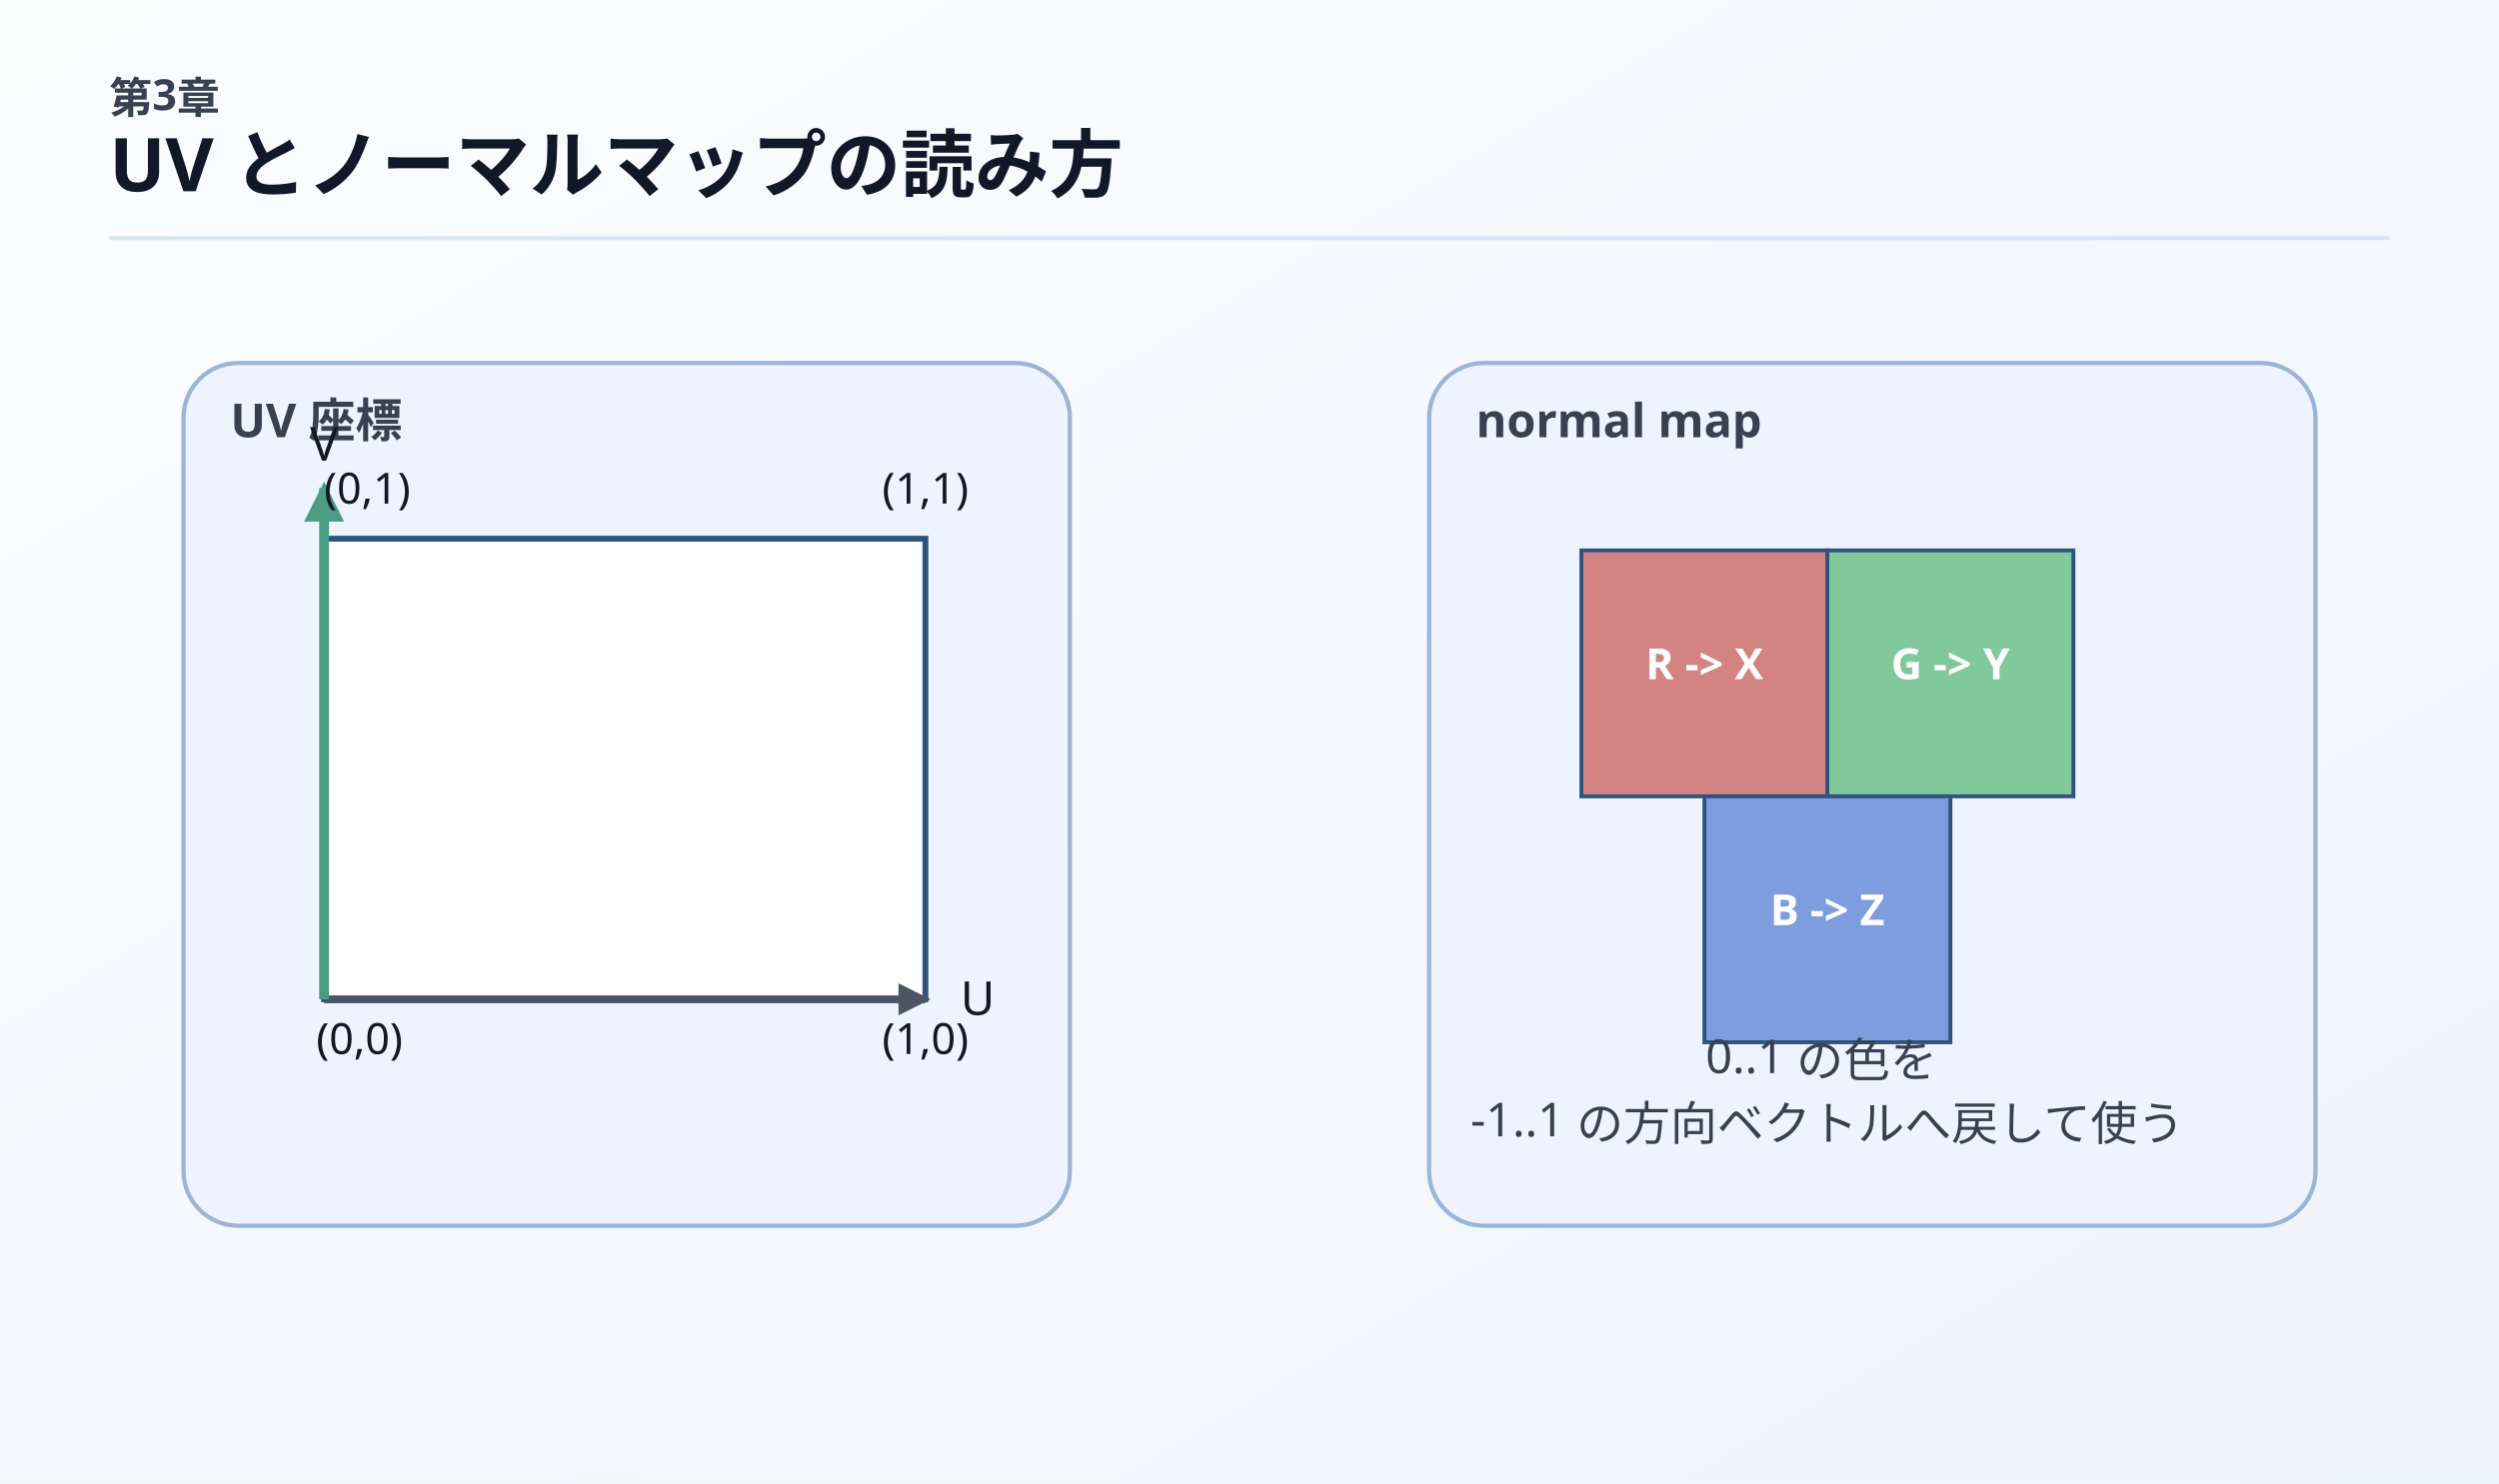
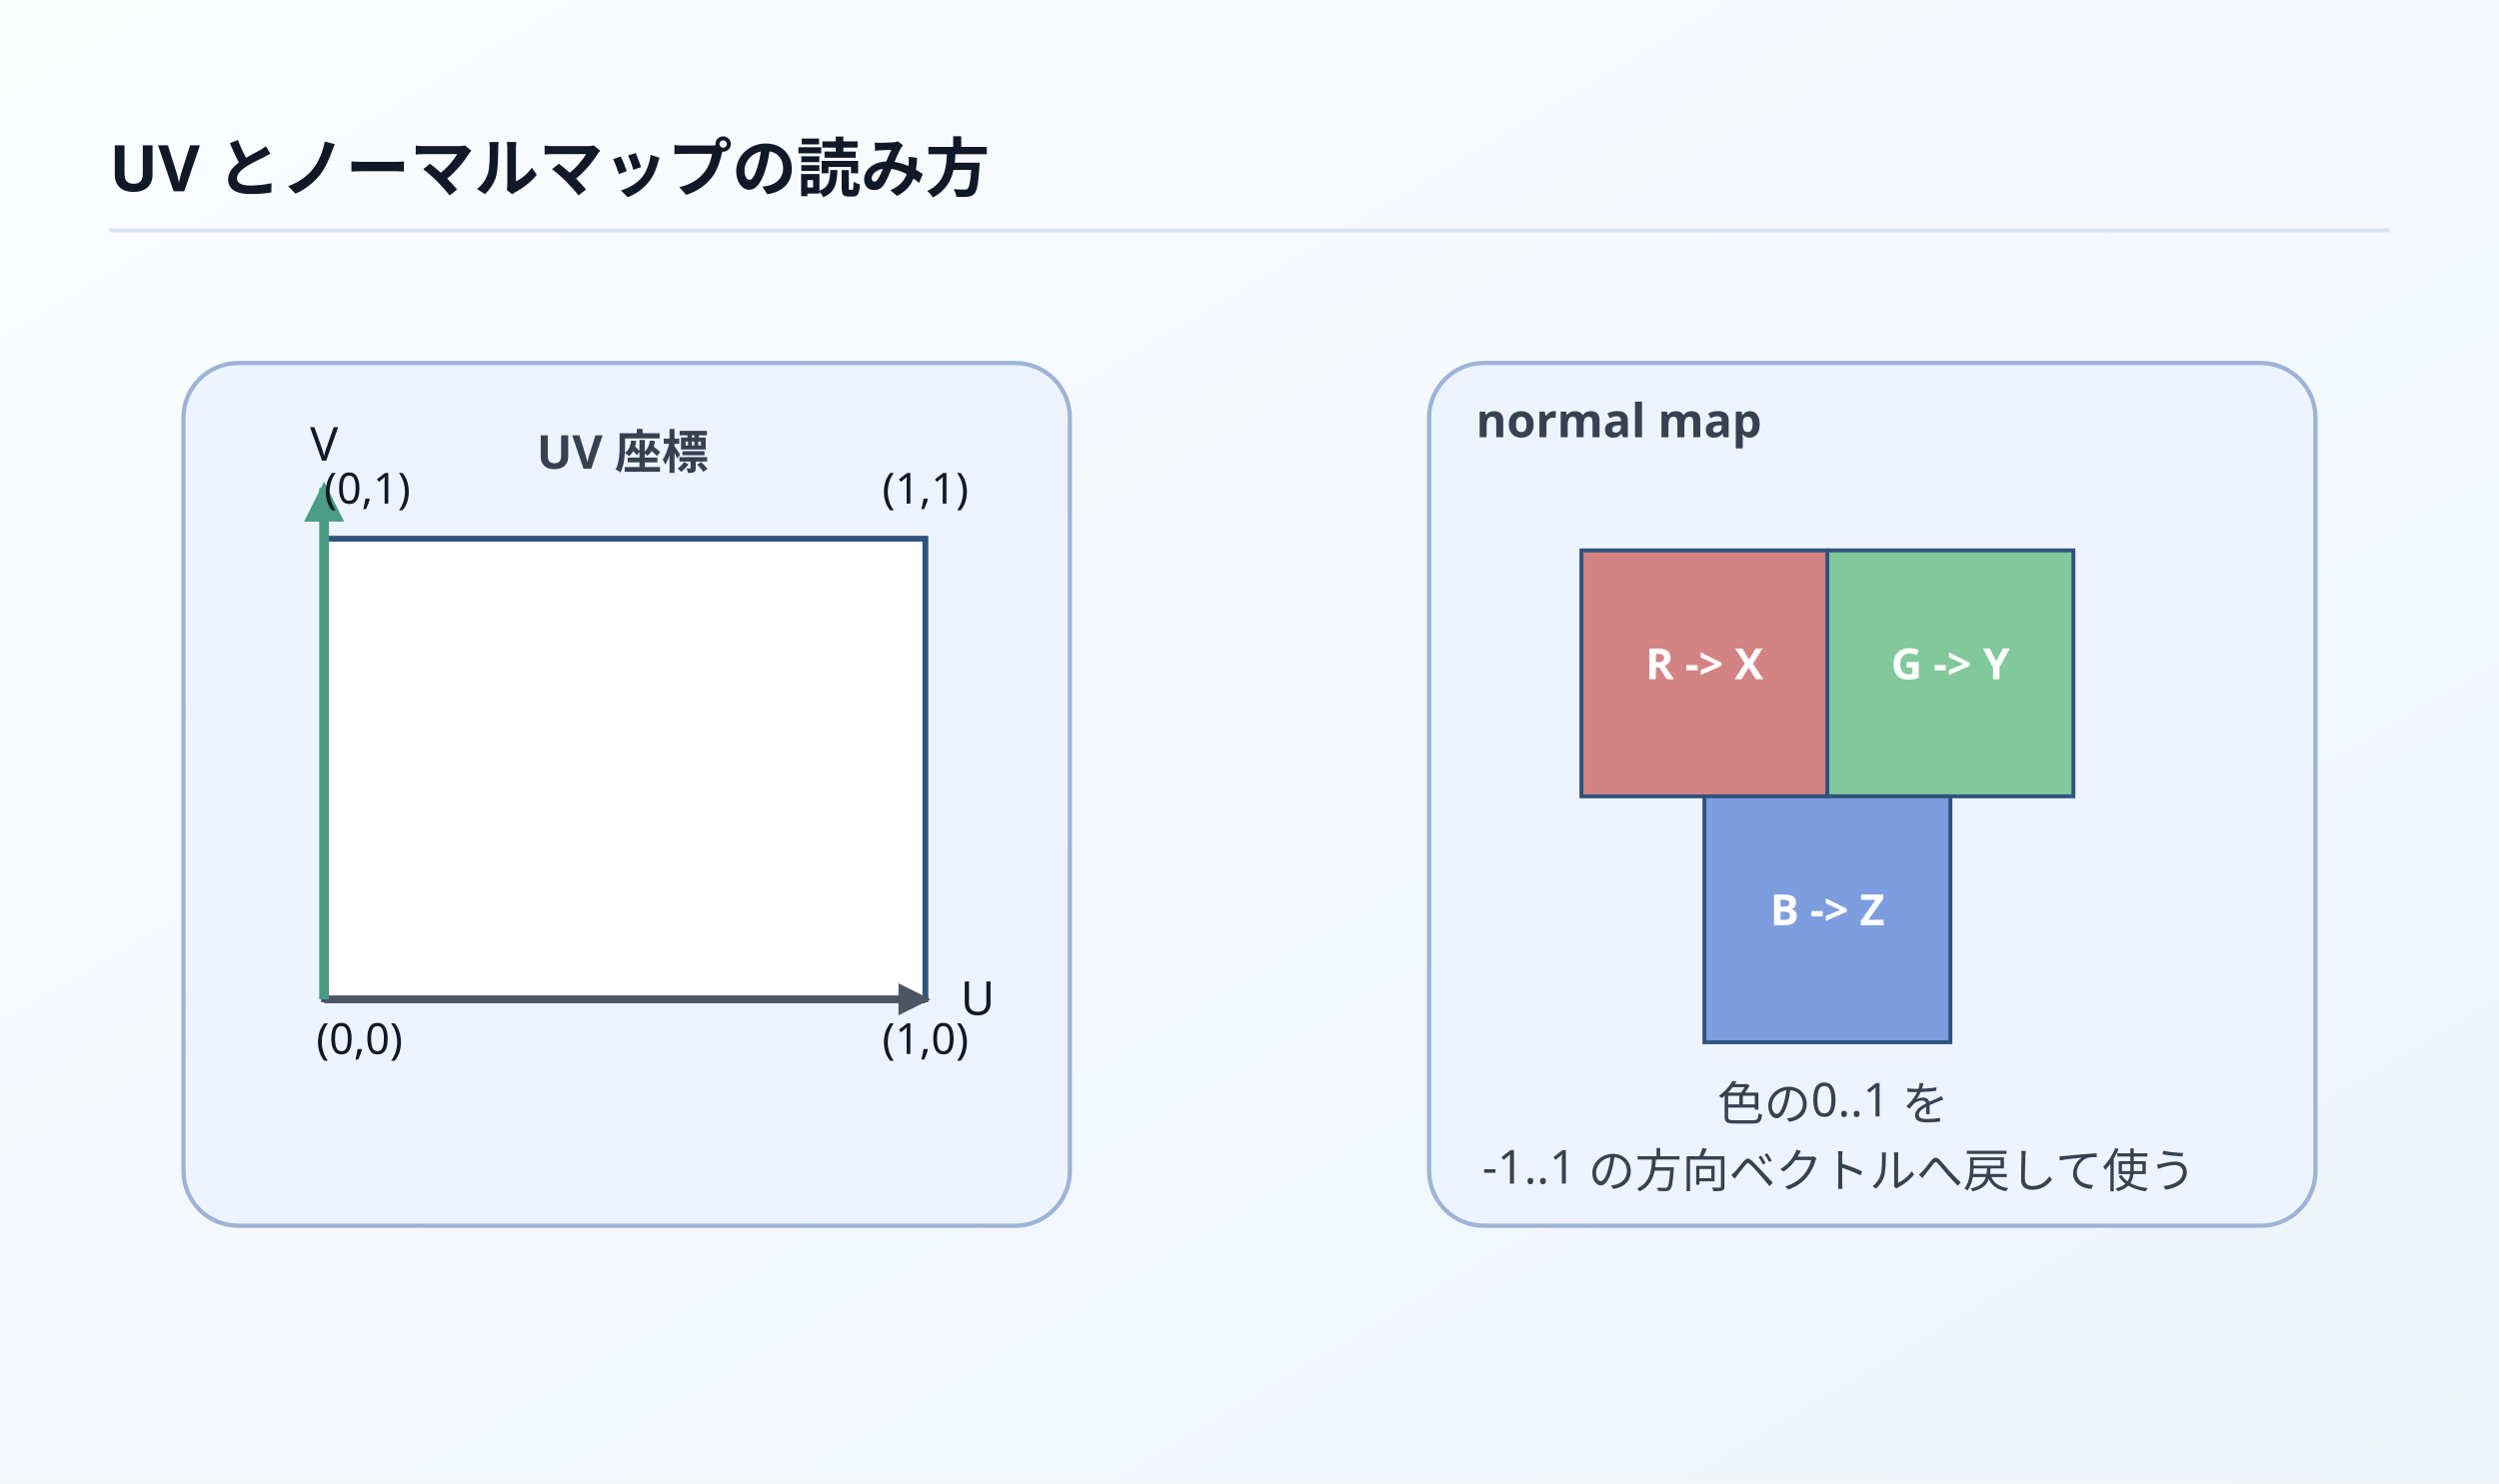
- <svg xmlns="http://www.w3.org/2000/svg" width="1280" height="760" viewBox="0 0 1280 760" role="img" aria-label="UV とノーマルマップの読み方">
-   <defs>
+ <svg xmlns="http://www.w3.org/2000/svg" width="1280" height="760" viewBox="0 0 1280 760" role="img" aria-label="UV とノーマルマップの読み方" version="1.1" id="svg17">
+   <defs id="defs2">
    <linearGradient id="bg" x1="0" y1="0" x2="1" y2="1">
-       <stop offset="0%" stop-color="#fbfdff" />
-       <stop offset="100%" stop-color="#eef4fb" />
+       <stop offset="0%" stop-color="#fbfdff" id="stop1" />
+       <stop offset="100%" stop-color="#eef4fb" id="stop2" />
    </linearGradient>
    <marker id="arrow" viewBox="0 0 10 10" refX="8.4" refY="5" markerWidth="4.1" markerHeight="4.1" orient="auto-start-reverse">
-       <path d="M 0 0 L 10 5 L 0 10 z" fill="context-stroke" />
+       <path d="M 0 0 L 10 5 L 0 10 z" fill="context-stroke" id="path2" />
    </marker>
  </defs>
-   <rect width="1280" height="760" fill="url(#bg)" />
-   <text x="56" y="58" text-anchor="start" font-size="22" font-weight="700" fill="#374151" font-family="'Segoe UI', 'Hiragino Sans', 'Yu Gothic UI', sans-serif">
-     <tspan x="56" dy="0">第3章</tspan>
+   <rect width="1280" height="760" fill="url(#bg)" id="rect2" />
+   <text x="56" y="98" text-anchor="start" font-size="33" font-weight="700" fill="#111827" font-family="'Segoe UI', 'Hiragino Sans', 'Yu Gothic UI', sans-serif" id="text2">
+     <tspan x="56" dy="0" id="tspan2">UV とノーマルマップの読み方</tspan>
  </text>
-   <text x="56" y="98" text-anchor="start" font-size="38" font-weight="700" fill="#111827" font-family="'Segoe UI', 'Hiragino Sans', 'Yu Gothic UI', sans-serif">
-     <tspan x="56" dy="0">UV とノーマルマップの読み方</tspan>
+   <line x1="56" y1="118" x2="1224" y2="118" stroke="#d8e3f4" stroke-width="2" id="line2" />
+   <rect x="94" y="186" width="454" height="442" rx="28" ry="28" fill="#eef4ff" stroke="#9db4d7" stroke-width="2.2" id="rect3" />
+   <text x="274.927" y="240.154" text-anchor="start" font-size="24px" font-weight="700" fill="#374151" font-family="'Segoe UI', 'Hiragino Sans', 'Yu Gothic UI', sans-serif" id="text3">
+     <tspan x="274.927" dy="0" id="tspan3">UV 座標</tspan>
  </text>
-   <line x1="56" y1="122" x2="1224" y2="122" stroke="#d8e3f4" stroke-width="2" />
-   <rect x="94" y="186" width="454" height="442" rx="28" ry="28" fill="#eef4ff" stroke="#9db4d7" stroke-width="2.2" />
-   <text x="118" y="224" text-anchor="start" font-size="24" font-weight="700" fill="#374151" font-family="'Segoe UI', 'Hiragino Sans', 'Yu Gothic UI', sans-serif">
-     <tspan x="118" dy="0">UV 座標</tspan>
+   <rect x="732" y="186" width="454" height="442" rx="28" ry="28" fill="#eef4ff" stroke="#9db4d7" stroke-width="2.2" id="rect4" />
+   <text x="756" y="224" text-anchor="start" font-size="24" font-weight="700" fill="#374151" font-family="'Segoe UI', 'Hiragino Sans', 'Yu Gothic UI', sans-serif" id="text4">
+     <tspan x="756" dy="0" id="tspan4">normal map</tspan>
  </text>
-   <rect x="732" y="186" width="454" height="442" rx="28" ry="28" fill="#eef4ff" stroke="#9db4d7" stroke-width="2.2" />
-   <text x="756" y="224" text-anchor="start" font-size="24" font-weight="700" fill="#374151" font-family="'Segoe UI', 'Hiragino Sans', 'Yu Gothic UI', sans-serif">
-     <tspan x="756" dy="0">normal map</tspan>
+   <rect x="166" y="276" width="308" height="236" fill="#ffffff" stroke="#2f537f" stroke-width="3" id="rect5" />
+   <line x1="166" y1="512" x2="474" y2="512" stroke="#4b5563" stroke-width="4" marker-end="url(#arrow)" id="line5" />
+   <line x1="166" y1="512" x2="166" y2="250" stroke="#4a9c83" stroke-width="5" marker-end="url(#arrow)" id="line6" />
+   <text x="492" y="520" text-anchor="start" font-size="24" font-weight="500" fill="#111827" font-family="'Segoe UI', 'Hiragino Sans', 'Yu Gothic UI', sans-serif" id="text6">
+     <tspan x="492" dy="0" id="tspan6">U</tspan>
  </text>
-   <rect x="166" y="276" width="308" height="236" fill="#ffffff" stroke="#2f537f" stroke-width="3" />
-   <line x1="166" y1="512" x2="474" y2="512" stroke="#4b5563" stroke-width="4" marker-end="url(#arrow)" />
-   <line x1="166" y1="512" x2="166" y2="250" stroke="#4a9c83" stroke-width="5" marker-end="url(#arrow)" />
-   <text x="492" y="520" text-anchor="start" font-size="24" font-weight="500" fill="#111827" font-family="'Segoe UI', 'Hiragino Sans', 'Yu Gothic UI', sans-serif">
-     <tspan x="492" dy="0">U</tspan>
+   <text x="166" y="236" text-anchor="middle" font-size="24" font-weight="500" fill="#111827" font-family="'Segoe UI', 'Hiragino Sans', 'Yu Gothic UI', sans-serif" id="text7">
+     <tspan x="166" dy="0" id="tspan7">V</tspan>
  </text>
-   <text x="166" y="236" text-anchor="middle" font-size="24" font-weight="500" fill="#111827" font-family="'Segoe UI', 'Hiragino Sans', 'Yu Gothic UI', sans-serif">
-     <tspan x="166" dy="0">V</tspan>
+   <text x="162" y="540" text-anchor="start" font-size="22" font-weight="500" fill="#111827" font-family="'Segoe UI', 'Hiragino Sans', 'Yu Gothic UI', sans-serif" id="text8">
+     <tspan x="162" dy="0" id="tspan8">(0,0)</tspan>
  </text>
-   <text x="162" y="540" text-anchor="start" font-size="22" font-weight="500" fill="#111827" font-family="'Segoe UI', 'Hiragino Sans', 'Yu Gothic UI', sans-serif">
-     <tspan x="162" dy="0">(0,0)</tspan>
+   <text x="474" y="540" text-anchor="middle" font-size="22" font-weight="500" fill="#111827" font-family="'Segoe UI', 'Hiragino Sans', 'Yu Gothic UI', sans-serif" id="text9">
+     <tspan x="474" dy="0" id="tspan9">(1,0)</tspan>
  </text>
-   <text x="474" y="540" text-anchor="middle" font-size="22" font-weight="500" fill="#111827" font-family="'Segoe UI', 'Hiragino Sans', 'Yu Gothic UI', sans-serif">
-     <tspan x="474" dy="0">(1,0)</tspan>
+   <text x="474" y="258" text-anchor="middle" font-size="22" font-weight="500" fill="#111827" font-family="'Segoe UI', 'Hiragino Sans', 'Yu Gothic UI', sans-serif" id="text10">
+     <tspan x="474" dy="0" id="tspan10">(1,1)</tspan>
  </text>
-   <text x="474" y="258" text-anchor="middle" font-size="22" font-weight="500" fill="#111827" font-family="'Segoe UI', 'Hiragino Sans', 'Yu Gothic UI', sans-serif">
-     <tspan x="474" dy="0">(1,1)</tspan>
+   <text x="166" y="258" text-anchor="start" font-size="22" font-weight="500" fill="#111827" font-family="'Segoe UI', 'Hiragino Sans', 'Yu Gothic UI', sans-serif" id="text11">
+     <tspan x="166" dy="0" id="tspan11">(0,1)</tspan>
  </text>
-   <text x="166" y="258" text-anchor="start" font-size="22" font-weight="500" fill="#111827" font-family="'Segoe UI', 'Hiragino Sans', 'Yu Gothic UI', sans-serif">
-     <tspan x="166" dy="0">(0,1)</tspan>
+   <rect x="810" y="282" width="126" height="126" fill="#d48383" stroke="#2f537f" stroke-width="2" id="rect11" />
+   <rect x="936" y="282" width="126" height="126" fill="#81c89b" stroke="#2f537f" stroke-width="2" id="rect12" />
+   <rect x="873" y="408" width="126" height="126" fill="#7d9dde" stroke="#2f537f" stroke-width="2" id="rect13" />
+   <text x="873" y="348" text-anchor="middle" font-size="22" font-weight="700" fill="#ffffff" font-family="'Segoe UI', 'Hiragino Sans', 'Yu Gothic UI', sans-serif" id="text13">
+     <tspan x="873" dy="0" id="tspan13">R -&gt; X</tspan>
  </text>
-   <rect x="810" y="282" width="126" height="126" fill="#d48383" stroke="#2f537f" stroke-width="2" />
-   <rect x="936" y="282" width="126" height="126" fill="#81c89b" stroke="#2f537f" stroke-width="2" />
-   <rect x="873" y="408" width="126" height="126" fill="#7d9dde" stroke="#2f537f" stroke-width="2" />
-   <text x="873" y="348" text-anchor="middle" font-size="22" font-weight="700" fill="#ffffff" font-family="'Segoe UI', 'Hiragino Sans', 'Yu Gothic UI', sans-serif">
-     <tspan x="873" dy="0">R -&gt; X</tspan>
+   <text x="999" y="348" text-anchor="middle" font-size="22" font-weight="700" fill="#ffffff" font-family="'Segoe UI', 'Hiragino Sans', 'Yu Gothic UI', sans-serif" id="text14">
+     <tspan x="999" dy="0" id="tspan14">G -&gt; Y</tspan>
  </text>
-   <text x="999" y="348" text-anchor="middle" font-size="22" font-weight="700" fill="#ffffff" font-family="'Segoe UI', 'Hiragino Sans', 'Yu Gothic UI', sans-serif">
-     <tspan x="999" dy="0">G -&gt; Y</tspan>
+   <text x="936" y="474" text-anchor="middle" font-size="22" font-weight="700" fill="#ffffff" font-family="'Segoe UI', 'Hiragino Sans', 'Yu Gothic UI', sans-serif" id="text15">
+     <tspan x="936" dy="0" id="tspan15">B -&gt; Z</tspan>
  </text>
-   <text x="936" y="474" text-anchor="middle" font-size="22" font-weight="700" fill="#ffffff" font-family="'Segoe UI', 'Hiragino Sans', 'Yu Gothic UI', sans-serif">
-     <tspan x="936" dy="0">B -&gt; Z</tspan>
-   </text>
-   <text x="936" y="566" text-anchor="middle" font-size="24" font-weight="500" fill="#374151" font-family="'Segoe UI', 'Hiragino Sans', 'Yu Gothic UI', sans-serif">
-     <tspan x="936" dy="-0.675em">0..1 の色を</tspan>
-     <tspan x="936" dy="1.35em">-1..1 の方向ベクトルへ戻して使う</tspan>
+   <text x="942" y="574" text-anchor="middle" font-size="24px" font-weight="500" fill="#374151" font-family="'Segoe UI', 'Hiragino Sans', 'Yu Gothic UI', sans-serif" id="text17">
+     <tspan x="942" id="tspan16">色の0..1 を</tspan>
+     <tspan x="942" dy="32.4" id="tspan17">-1..1 の方向ベクトルへ戻して使う</tspan>
  </text>
</svg>
